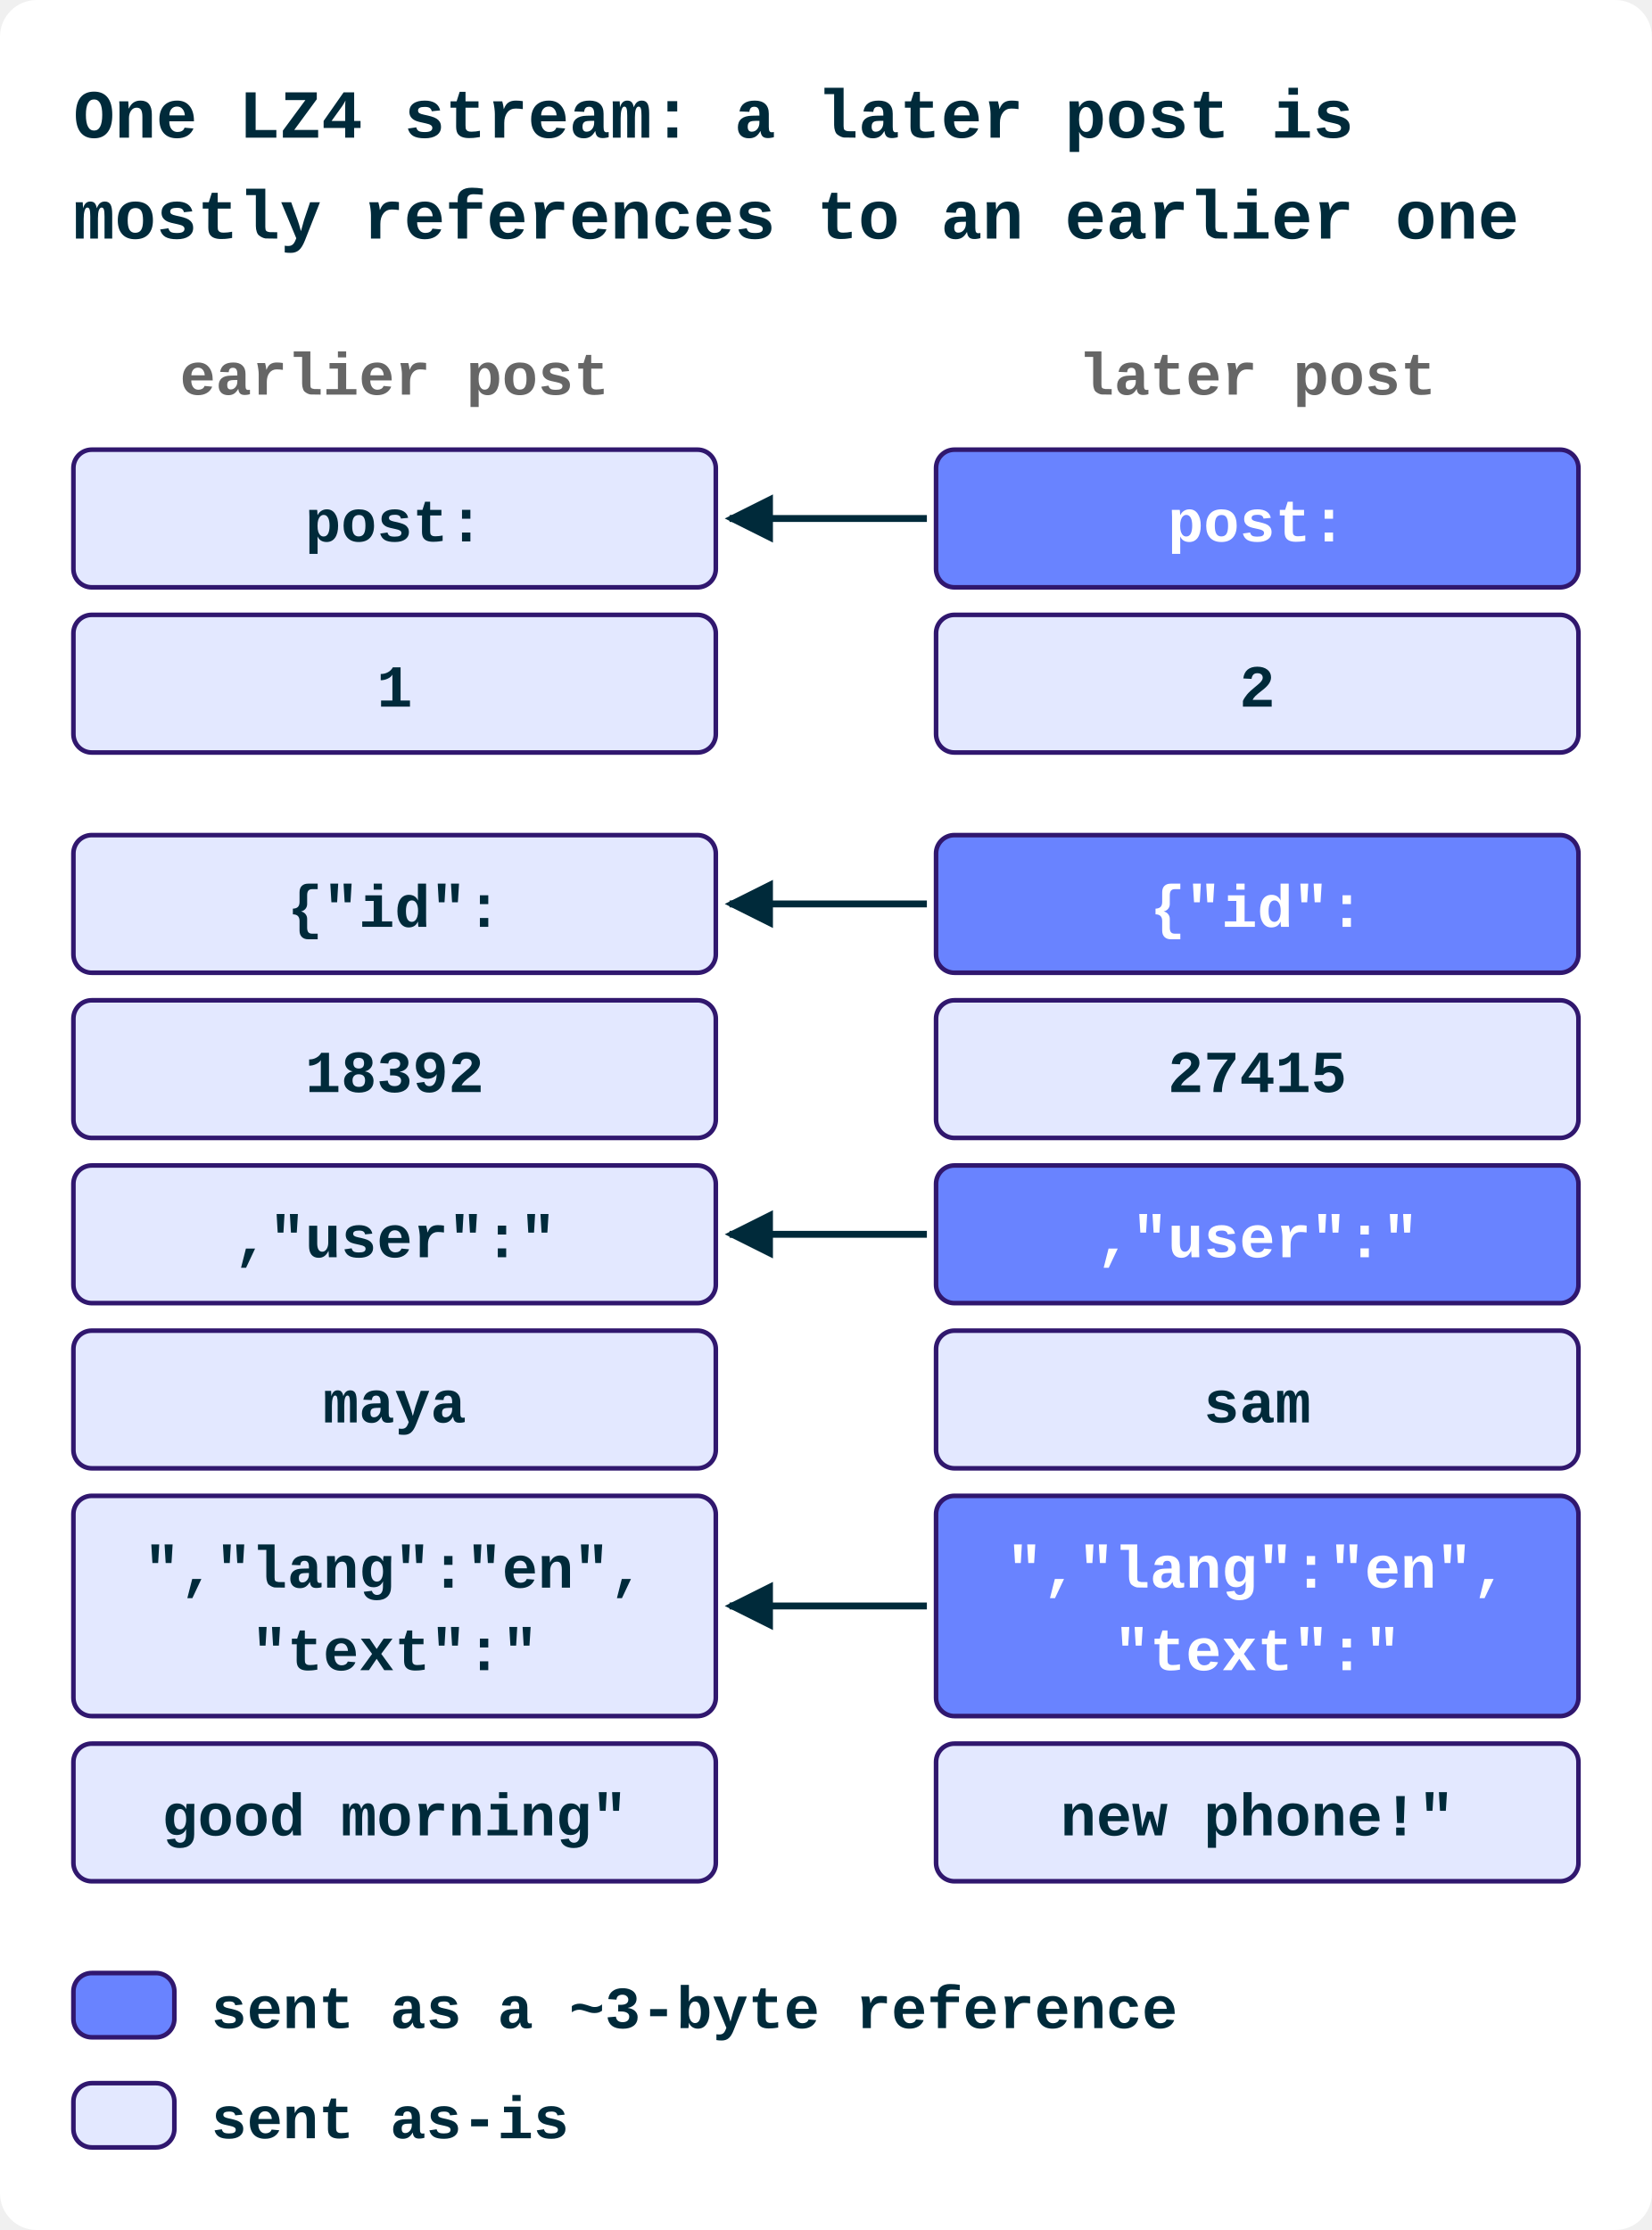
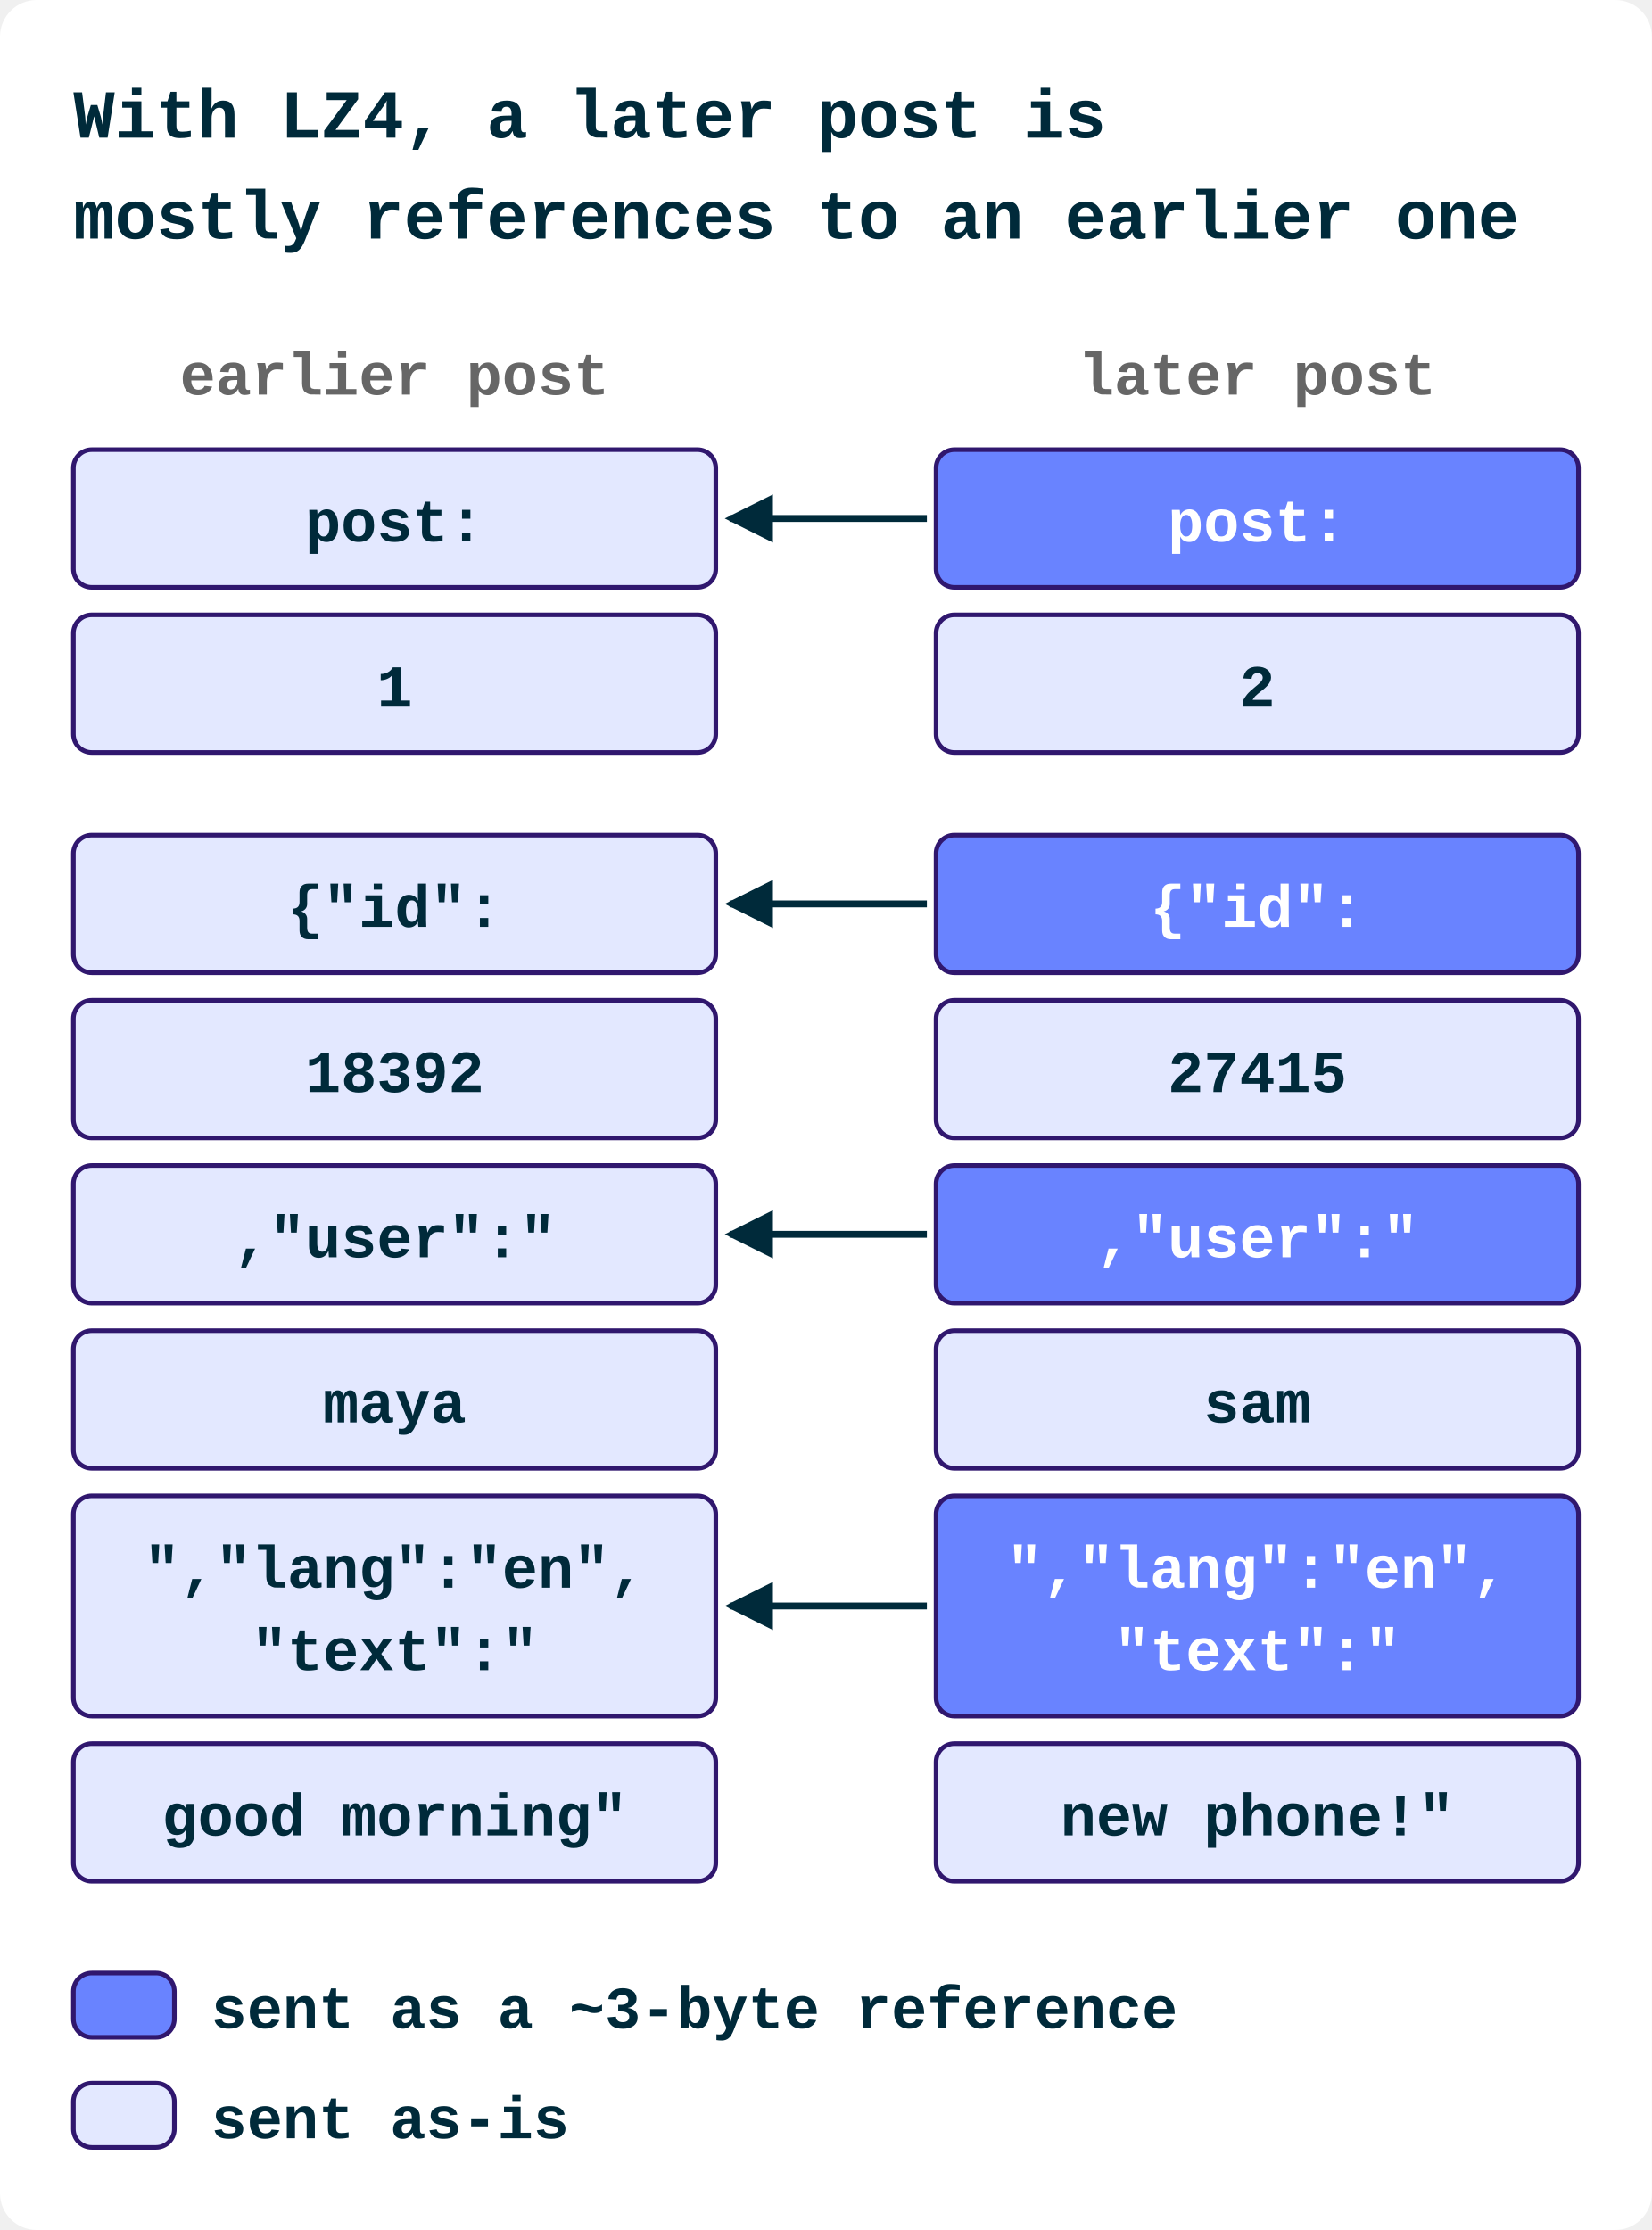
<svg xmlns="http://www.w3.org/2000/svg" viewBox="0 0 360 486" width="360" height="486">
  <style>
  .fd-background { fill: #ffffff; fill: var(--fd-background, #ffffff); }
  .fd-title { fill: #002a3a; fill: var(--fd-text, #002a3a); }
  .fd-field-box { fill: #6983ff; fill: var(--fd-field-fill, #6983ff); stroke: #30176e; stroke: var(--fd-field-border, #30176e); stroke-width: 1; }
  .fd-extra-box { fill: #6983ff; fill: var(--fd-field-fill, #6983ff); fill-opacity: 0.18; stroke: #30176e; stroke: var(--fd-field-border, #30176e); stroke-width: 1; }
  .fd-padding-box { fill: url(#fd-hatch); stroke: #b9c2cc; stroke: var(--fd-padding-stroke, #b9c2cc); stroke-width: 1; }
  .fd-field-label { fill: #ffffff; fill: var(--fd-field-text, #ffffff); }
  .fd-callout-label { fill: #002a3a; fill: var(--fd-text, #002a3a); }
  .fd-muted { fill: #666666; fill: var(--fd-muted, #666666); }
  .fd-leader-line { stroke: #666666; stroke: var(--fd-muted, #666666); stroke-width: 1; fill: none; }
  .fd-pointer-arrow { stroke: #002a3a; stroke: var(--fd-text, #002a3a); stroke-width: 1.5; fill: none; }
  .fd-pointer-head { fill: #002a3a; fill: var(--fd-text, #002a3a); }
  .fd-hatch-background { fill: #f5f7f7; fill: var(--fd-padding-fill, #f5f7f7); }
  .fd-hatch-lines { stroke: #b9c2cc; stroke: var(--fd-padding-stroke, #b9c2cc); stroke-width: 1.5; }
  text { font-family: 'Fira Mono', Consolas, Menlo, Monaco, 'Courier New', monospace; font-family: var(--fd-font, 'Fira Mono', Consolas, Menlo, Monaco, 'Courier New', monospace); }
</style>
  <rect class="fd-background" width="100%" height="100%" rx="8" />
  <defs>
    <pattern id="fd-hatch" width="6" height="6" patternTransform="rotate(45)" patternUnits="userSpaceOnUse">
      <rect class="fd-hatch-background" width="6" height="6" />
      <line class="fd-hatch-lines" x1="0" y1="0" x2="0" y2="6" />
    </pattern>
    <marker id="head" viewBox="0 0 10 10" refX="9" refY="5" markerWidth="7" markerHeight="7" orient="auto-start-reverse">
      <path class="fd-pointer-head" d="M0,0 L10,5 L0,10 z" />
    </marker>
  </defs>
-   <text class="fd-title" x="16.0" y="30.0" font-size="15" font-weight="700" text-anchor="start">One LZ4 stream: a later post is</text>
+   <text class="fd-title" x="16.0" y="30.0" font-size="15" font-weight="700" text-anchor="start">With LZ4, a later post is</text>
  <text class="fd-title" x="16.0" y="52.0" font-size="15" font-weight="700" text-anchor="start">mostly references to an earlier one</text>
  <text class="fd-muted" x="86.0" y="86.0" font-size="13" font-weight="700" text-anchor="middle">earlier post</text>
  <text class="fd-muted" x="274.0" y="86.0" font-size="13" font-weight="700" text-anchor="middle">later post</text>
  <rect class="fd-extra-box" x="16" y="98" width="140" height="30" rx="4" />
  <rect class="fd-field-box" x="204" y="98" width="140" height="30" rx="4" />
  <text class="fd-callout-label" x="86.0" y="118.0" font-size="13" font-weight="600" text-anchor="middle">post:</text>
  <text class="fd-field-label" x="274.0" y="118.0" font-size="13" font-weight="700" text-anchor="middle">post:</text>
  <line class="fd-pointer-arrow" x1="202" y1="113.0" x2="159" y2="113.0" marker-end="url(#head)" />
  <rect class="fd-extra-box" x="16" y="134" width="140" height="30" rx="4" />
  <rect class="fd-extra-box" x="204" y="134" width="140" height="30" rx="4" />
  <text class="fd-callout-label" x="86.0" y="154.0" font-size="13" font-weight="600" text-anchor="middle">1</text>
  <text class="fd-callout-label" x="274.0" y="154.0" font-size="13" font-weight="600" text-anchor="middle">2</text>
  <rect class="fd-extra-box" x="16" y="182" width="140" height="30" rx="4" />
  <rect class="fd-field-box" x="204" y="182" width="140" height="30" rx="4" />
  <text class="fd-callout-label" x="86.0" y="202.0" font-size="13" font-weight="600" text-anchor="middle">{"id":</text>
  <text class="fd-field-label" x="274.0" y="202.0" font-size="13" font-weight="700" text-anchor="middle">{"id":</text>
  <line class="fd-pointer-arrow" x1="202" y1="197.0" x2="159" y2="197.0" marker-end="url(#head)" />
  <rect class="fd-extra-box" x="16" y="218" width="140" height="30" rx="4" />
  <rect class="fd-extra-box" x="204" y="218" width="140" height="30" rx="4" />
  <text class="fd-callout-label" x="86.0" y="238.0" font-size="13" font-weight="600" text-anchor="middle">18392</text>
  <text class="fd-callout-label" x="274.0" y="238.0" font-size="13" font-weight="600" text-anchor="middle">27415</text>
  <rect class="fd-extra-box" x="16" y="254" width="140" height="30" rx="4" />
  <rect class="fd-field-box" x="204" y="254" width="140" height="30" rx="4" />
  <text class="fd-callout-label" x="86.0" y="274.0" font-size="13" font-weight="600" text-anchor="middle">,"user":"</text>
  <text class="fd-field-label" x="274.0" y="274.0" font-size="13" font-weight="700" text-anchor="middle">,"user":"</text>
  <line class="fd-pointer-arrow" x1="202" y1="269.0" x2="159" y2="269.0" marker-end="url(#head)" />
  <rect class="fd-extra-box" x="16" y="290" width="140" height="30" rx="4" />
  <rect class="fd-extra-box" x="204" y="290" width="140" height="30" rx="4" />
  <text class="fd-callout-label" x="86.0" y="310.0" font-size="13" font-weight="600" text-anchor="middle">maya</text>
  <text class="fd-callout-label" x="274.0" y="310.0" font-size="13" font-weight="600" text-anchor="middle">sam</text>
  <rect class="fd-extra-box" x="16" y="326" width="140" height="48" rx="4" />
  <rect class="fd-field-box" x="204" y="326" width="140" height="48" rx="4" />
  <text class="fd-callout-label" x="86.0" y="346.0" font-size="13" font-weight="600" text-anchor="middle">","lang":"en",</text>
  <text class="fd-field-label" x="274.0" y="346.0" font-size="13" font-weight="700" text-anchor="middle">","lang":"en",</text>
  <text class="fd-callout-label" x="86.0" y="364.0" font-size="13" font-weight="600" text-anchor="middle">"text":"</text>
  <text class="fd-field-label" x="274.0" y="364.0" font-size="13" font-weight="700" text-anchor="middle">"text":"</text>
  <line class="fd-pointer-arrow" x1="202" y1="350.0" x2="159" y2="350.0" marker-end="url(#head)" />
  <rect class="fd-extra-box" x="16" y="380" width="140" height="30" rx="4" />
  <rect class="fd-extra-box" x="204" y="380" width="140" height="30" rx="4" />
  <text class="fd-callout-label" x="86.0" y="400.0" font-size="13" font-weight="600" text-anchor="middle">good morning"</text>
  <text class="fd-callout-label" x="274.0" y="400.0" font-size="13" font-weight="600" text-anchor="middle">new phone!"</text>
  <rect class="fd-field-box" x="16" y="430" width="22" height="14" rx="4" />
  <text class="fd-callout-label" x="46.0" y="442.0" font-size="13" font-weight="600" text-anchor="start">sent as a ~3-byte reference</text>
  <rect class="fd-extra-box" x="16" y="454" width="22" height="14" rx="4" />
  <text class="fd-callout-label" x="46.0" y="466.0" font-size="13" font-weight="600" text-anchor="start">sent as-is</text>
</svg>
